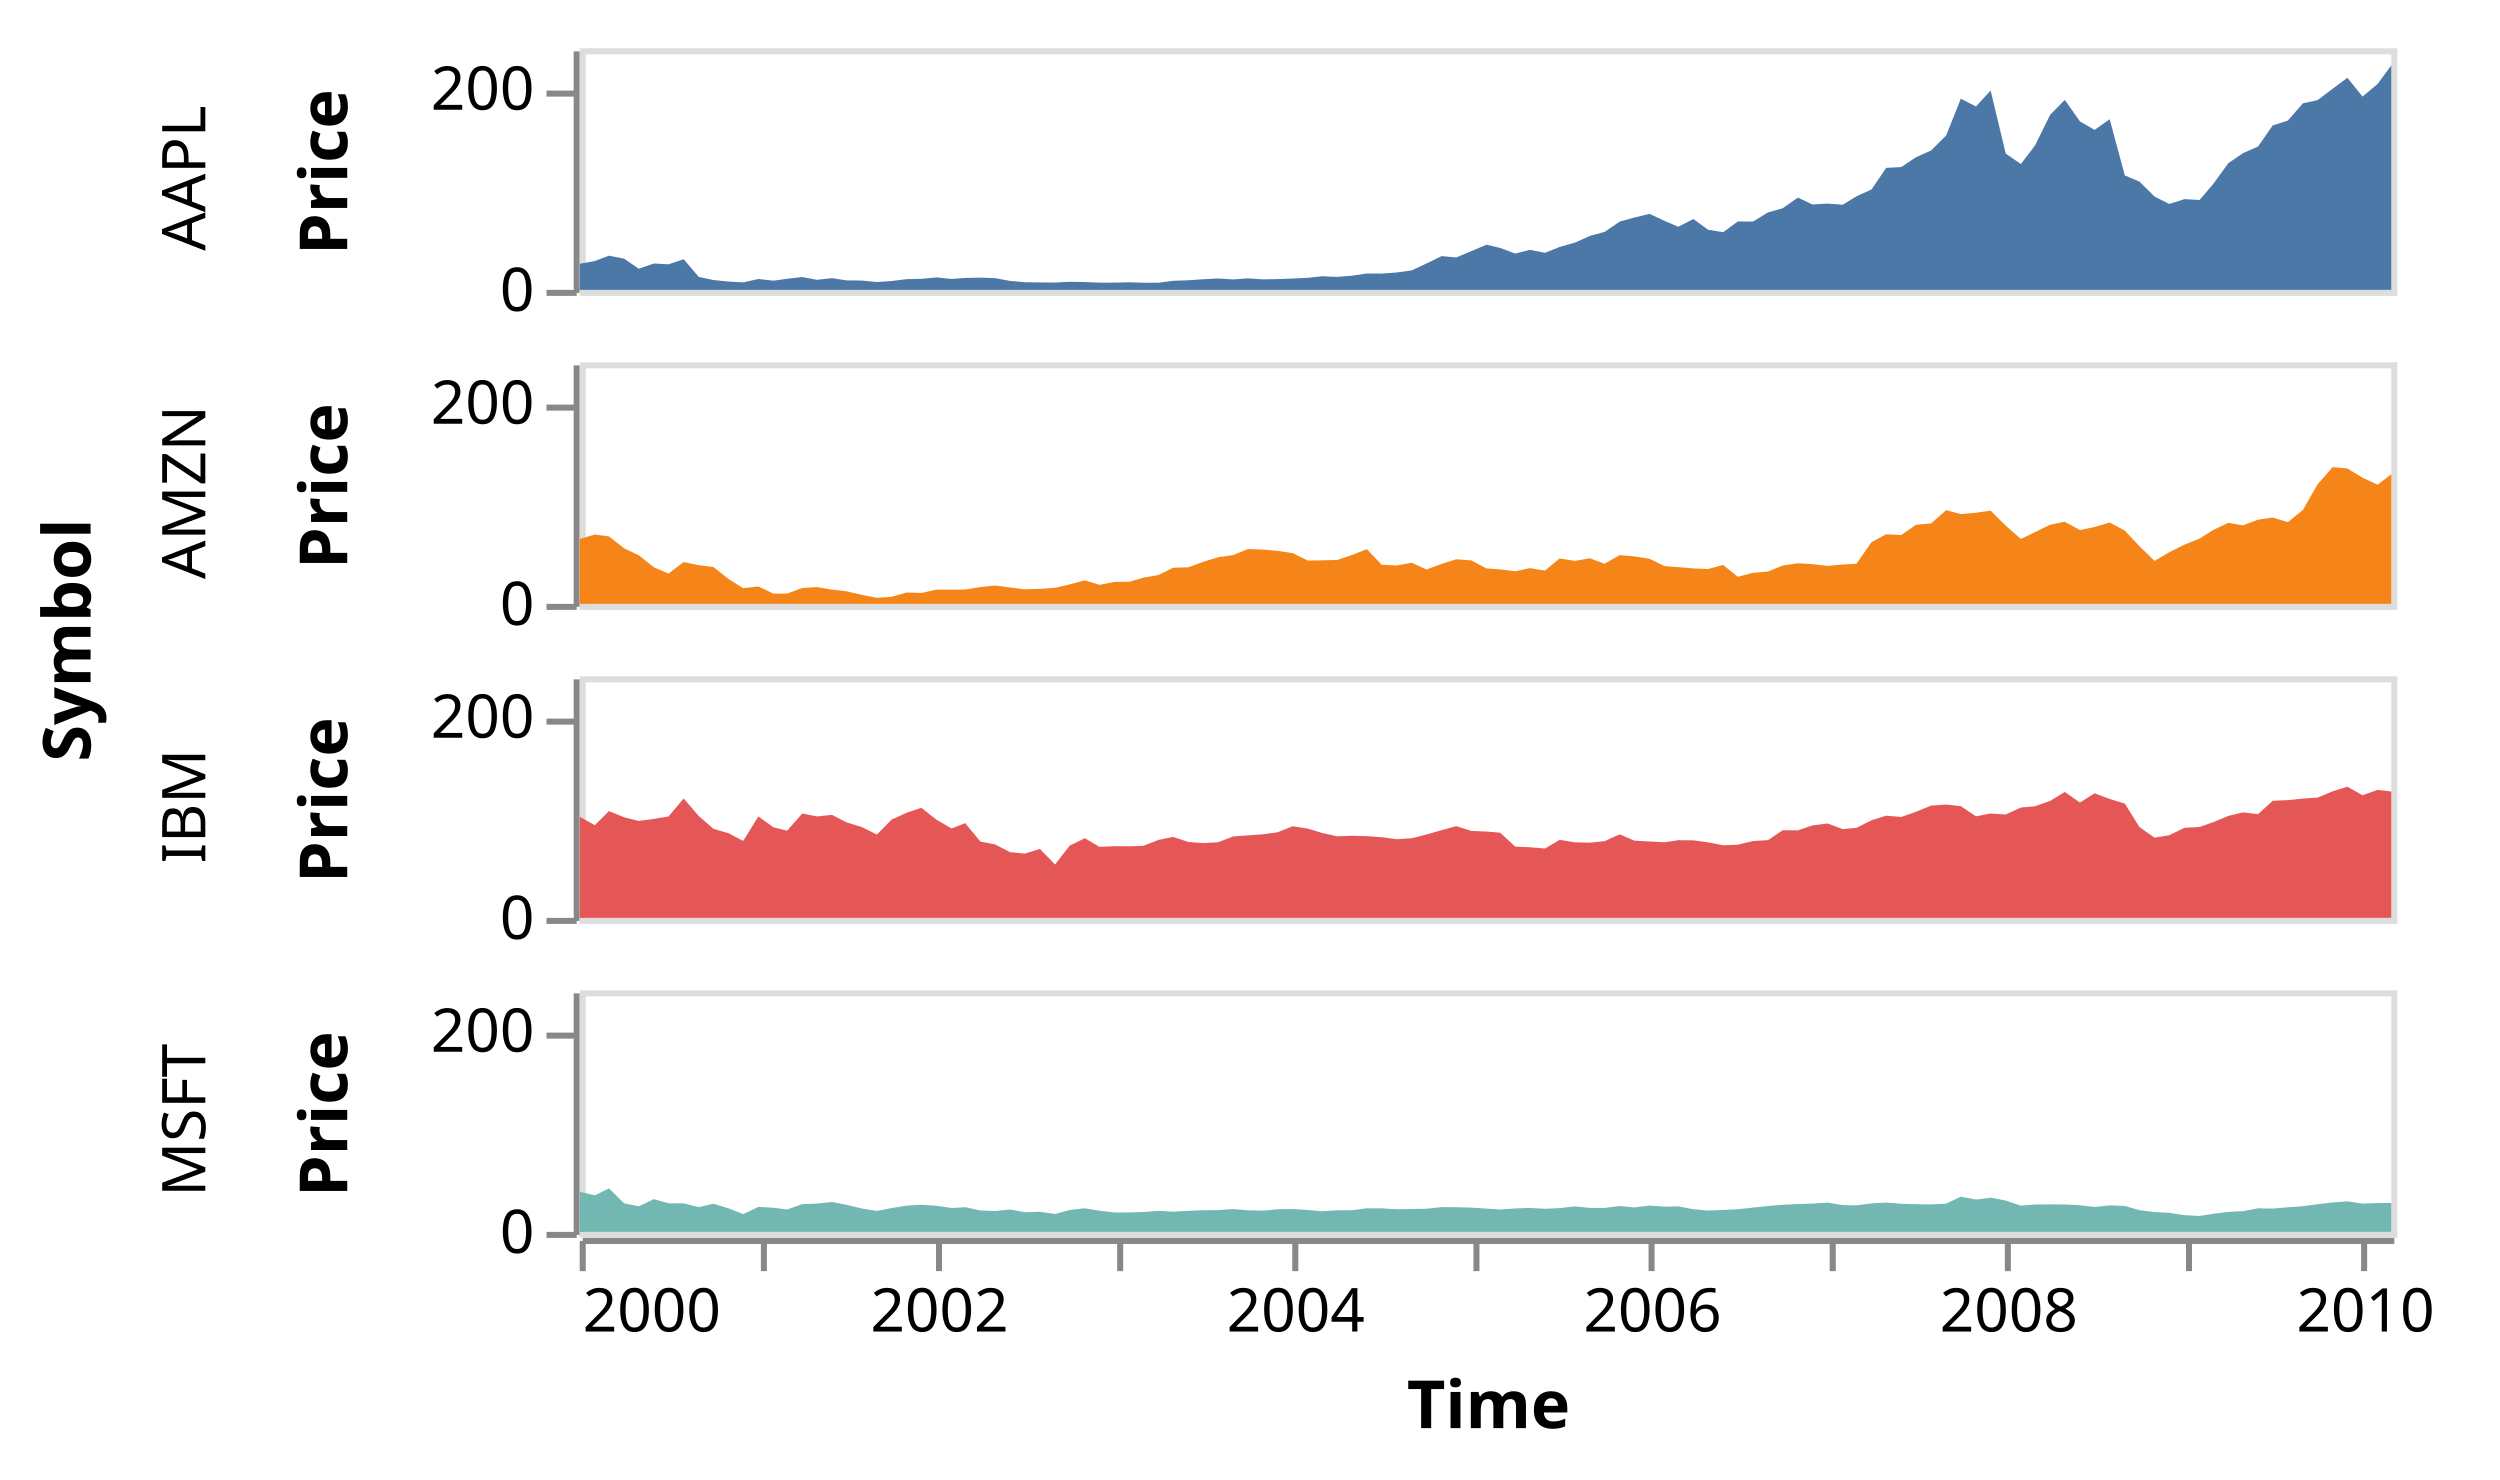
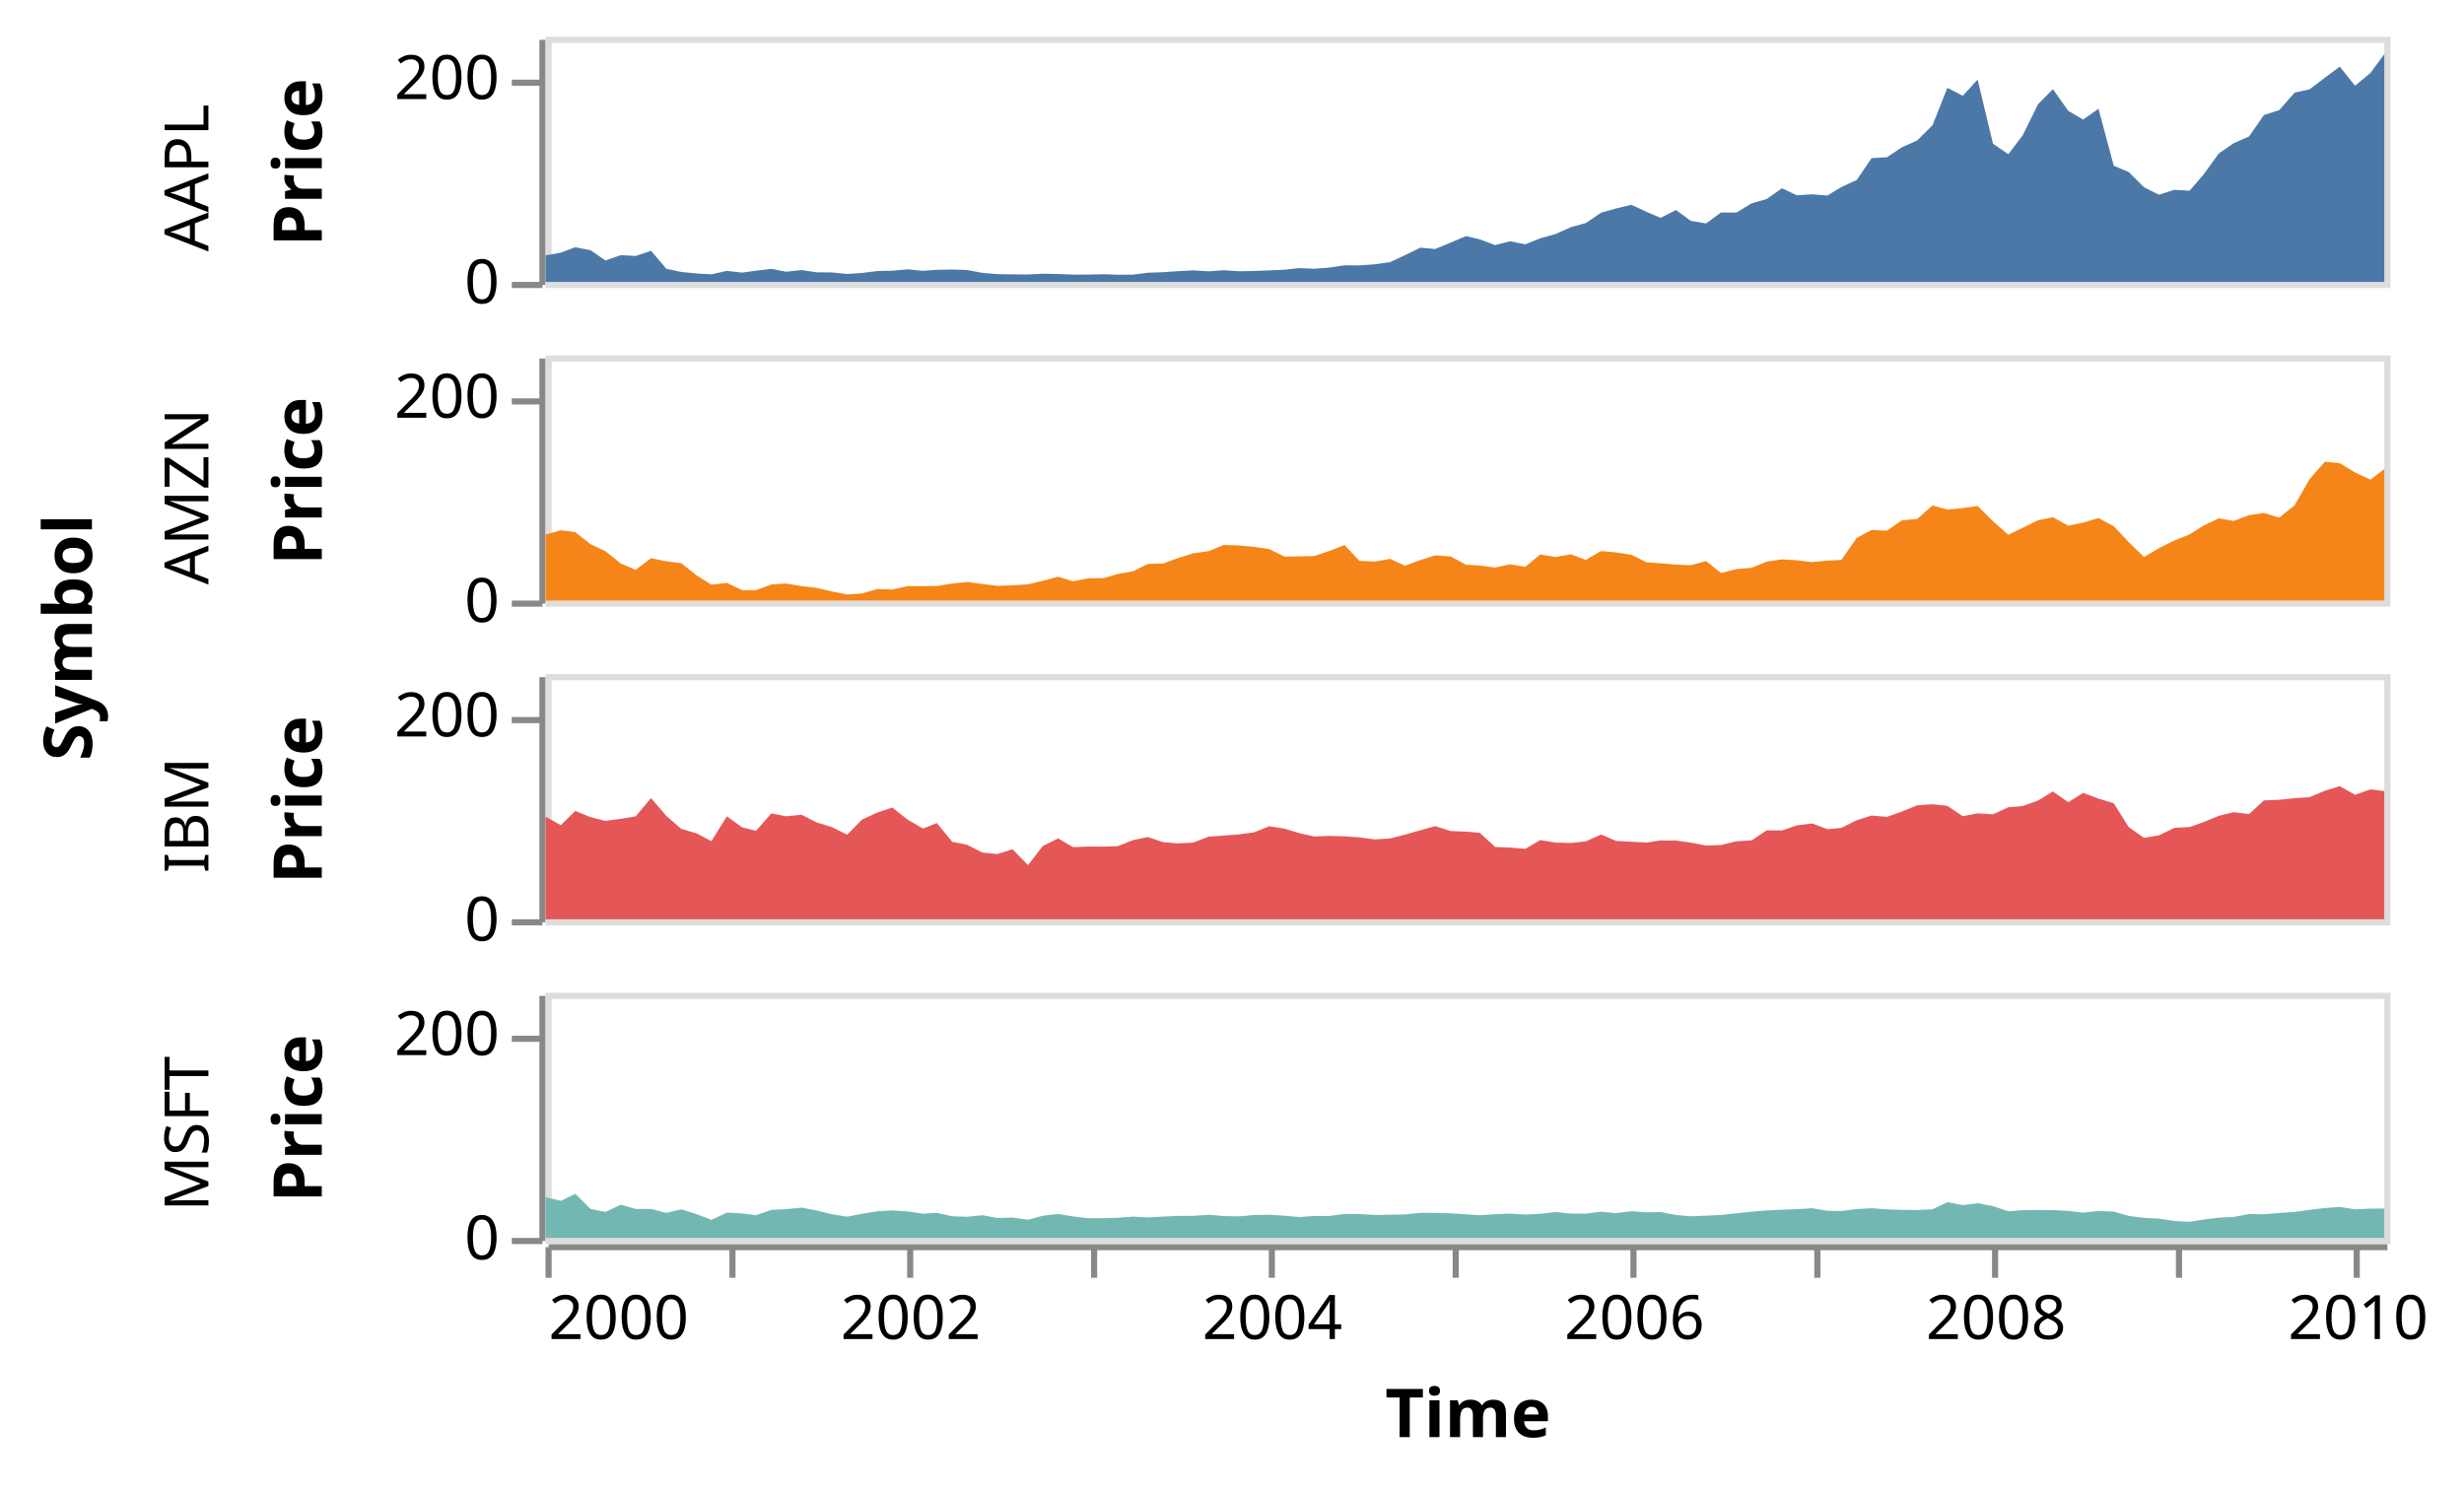
- <svg xmlns="http://www.w3.org/2000/svg" class="marks" width="414" height="245" viewBox="0 0 414 245" version="1.1">
-   <g transform="translate(96,8)">
+ <svg xmlns="http://www.w3.org/2000/svg" class="marks" width="402" height="243" viewBox="0 0 402 243" version="1.1">
+   <g transform="translate(89,6)">
    <g class="mark-group role-frame root">
      <g transform="translate(0,0)">
        <path class="background" d="M0,0h0v0h0Z" style="fill: none;" />
        <g>
          <g class="mark-group role-row-title row_title">
-             <g transform="translate(-81,98)">
+             <g transform="translate(-74,98)">
              <path class="background" d="M0,0h0v0h0Z" style="fill: none;" />
              <g>
                <g class="mark-text role-row-title-text">
                  <text text-anchor="middle" transform="translate(0,0) rotate(270)" style="font-family: sans-serif; font-size: 11px; font-weight: bold; fill: #000;">Symbol</text>
                </g>
              </g>
            </g>
          </g>
          <g class="mark-group role-row-header row_header">
            <g transform="translate(-1,0)">
              <path class="background" d="M0,0h0v40h0Z" style="fill: none;" />
              <g>
                <g class="mark-text role-title" style="pointer-events: none;">
-                   <text text-anchor="middle" transform="translate(-59,21.5) rotate(-90) translate(0,-2)" style="font-family: sans-serif; font-size: 10px; fill: #000; opacity: 1;">AAPL</text>
-                 </g>
-                 <g class="mark-group role-axis">
-                   <g transform="translate(0.5,0.5)">
-                     <path class="background" d="M0,0h0v0h0Z" style="pointer-events: none; fill: none;" />
-                     <g>
-                       <g class="mark-rule role-axis-tick" style="pointer-events: none;">
-                         <line transform="translate(0,40)" x2="-5" y2="0" style="fill: none; stroke: #888; stroke-width: 1; opacity: 1;" />
-                         <line transform="translate(0,7)" x2="-5" y2="0" style="fill: none; stroke: #888; stroke-width: 1; opacity: 1;" />
-                       </g>
-                       <g class="mark-text role-axis-label" style="pointer-events: none;">
-                         <text text-anchor="end" transform="translate(-7,43)" style="font-family: sans-serif; font-size: 10px; fill: #000; opacity: 1;">0</text>
-                         <text text-anchor="end" transform="translate(-7,9.666667)" style="font-family: sans-serif; font-size: 10px; fill: #000; opacity: 1;">200</text>
-                       </g>
-                       <g class="mark-rule role-axis-domain" style="pointer-events: none;">
-                         <line transform="translate(0,40)" x2="0" y2="-40" style="fill: none; stroke: #888; stroke-width: 1; opacity: 1;" />
-                       </g>
-                       <g class="mark-text role-axis-title" style="pointer-events: none;">
-                         <text text-anchor="middle" transform="translate(-36,20) rotate(-90) translate(0,-2)" style="font-family: sans-serif; font-size: 11px; font-weight: bold; fill: #000; opacity: 1;">Price</text>
+                   <text text-anchor="middle" transform="translate(-57,23) rotate(-90) translate(0,3)" style="font-family: sans-serif; font-size: 10px; fill: #000; opacity: 1;">AAPL</text>
+                 </g>
+                 <g class="mark-group role-axis">
+                   <g transform="translate(0.5,0.5)">
+                     <path class="background" d="M0,0h0v0h0Z" style="pointer-events: none; fill: none;" />
+                     <g>
+                       <g class="mark-rule role-axis-tick" style="pointer-events: none;">
+                         <line transform="translate(0,40)" x2="-5" y2="0" style="fill: none; stroke: #888; stroke-width: 1; opacity: 1;" />
+                         <line transform="translate(0,7)" x2="-5" y2="0" style="fill: none; stroke: #888; stroke-width: 1; opacity: 1;" />
+                       </g>
+                       <g class="mark-text role-axis-label" style="pointer-events: none;">
+                         <text text-anchor="end" transform="translate(-7,43)" style="font-family: sans-serif; font-size: 10px; fill: #000; opacity: 1;">0</text>
+                         <text text-anchor="end" transform="translate(-7,9.666667)" style="font-family: sans-serif; font-size: 10px; fill: #000; opacity: 1;">200</text>
+                       </g>
+                       <g class="mark-rule role-axis-domain" style="pointer-events: none;">
+                         <line transform="translate(0,40)" x2="0" y2="-40" style="fill: none; stroke: #888; stroke-width: 1; opacity: 1;" />
+                       </g>
+                       <g class="mark-text role-axis-title" style="pointer-events: none;">
+                         <text text-anchor="middle" transform="translate(-34,20) rotate(-90) translate(0,-2)" style="font-family: sans-serif; font-size: 11px; font-weight: bold; fill: #000; opacity: 1;">Price</text>
                      </g>
                    </g>
                  </g>
                </g>
              </g>
            </g>
            <g transform="translate(-1,52)">
              <path class="background" d="M0,0h0v40h0Z" style="fill: none;" />
              <g>
                <g class="mark-text role-title" style="pointer-events: none;">
-                   <text text-anchor="middle" transform="translate(-59,21.5) rotate(-90) translate(0,-2)" style="font-family: sans-serif; font-size: 10px; fill: #000; opacity: 1;">AMZN</text>
-                 </g>
-                 <g class="mark-group role-axis">
-                   <g transform="translate(0.5,0.5)">
-                     <path class="background" d="M0,0h0v0h0Z" style="pointer-events: none; fill: none;" />
-                     <g>
-                       <g class="mark-rule role-axis-tick" style="pointer-events: none;">
-                         <line transform="translate(0,40)" x2="-5" y2="0" style="fill: none; stroke: #888; stroke-width: 1; opacity: 1;" />
-                         <line transform="translate(0,7)" x2="-5" y2="0" style="fill: none; stroke: #888; stroke-width: 1; opacity: 1;" />
-                       </g>
-                       <g class="mark-text role-axis-label" style="pointer-events: none;">
-                         <text text-anchor="end" transform="translate(-7,43)" style="font-family: sans-serif; font-size: 10px; fill: #000; opacity: 1;">0</text>
-                         <text text-anchor="end" transform="translate(-7,9.666667)" style="font-family: sans-serif; font-size: 10px; fill: #000; opacity: 1;">200</text>
-                       </g>
-                       <g class="mark-rule role-axis-domain" style="pointer-events: none;">
-                         <line transform="translate(0,40)" x2="0" y2="-40" style="fill: none; stroke: #888; stroke-width: 1; opacity: 1;" />
-                       </g>
-                       <g class="mark-text role-axis-title" style="pointer-events: none;">
-                         <text text-anchor="middle" transform="translate(-36,20) rotate(-90) translate(0,-2)" style="font-family: sans-serif; font-size: 11px; font-weight: bold; fill: #000; opacity: 1;">Price</text>
+                   <text text-anchor="middle" transform="translate(-57,23) rotate(-90) translate(0,3)" style="font-family: sans-serif; font-size: 10px; fill: #000; opacity: 1;">AMZN</text>
+                 </g>
+                 <g class="mark-group role-axis">
+                   <g transform="translate(0.5,0.5)">
+                     <path class="background" d="M0,0h0v0h0Z" style="pointer-events: none; fill: none;" />
+                     <g>
+                       <g class="mark-rule role-axis-tick" style="pointer-events: none;">
+                         <line transform="translate(0,40)" x2="-5" y2="0" style="fill: none; stroke: #888; stroke-width: 1; opacity: 1;" />
+                         <line transform="translate(0,7)" x2="-5" y2="0" style="fill: none; stroke: #888; stroke-width: 1; opacity: 1;" />
+                       </g>
+                       <g class="mark-text role-axis-label" style="pointer-events: none;">
+                         <text text-anchor="end" transform="translate(-7,43)" style="font-family: sans-serif; font-size: 10px; fill: #000; opacity: 1;">0</text>
+                         <text text-anchor="end" transform="translate(-7,9.666667)" style="font-family: sans-serif; font-size: 10px; fill: #000; opacity: 1;">200</text>
+                       </g>
+                       <g class="mark-rule role-axis-domain" style="pointer-events: none;">
+                         <line transform="translate(0,40)" x2="0" y2="-40" style="fill: none; stroke: #888; stroke-width: 1; opacity: 1;" />
+                       </g>
+                       <g class="mark-text role-axis-title" style="pointer-events: none;">
+                         <text text-anchor="middle" transform="translate(-34,20) rotate(-90) translate(0,-2)" style="font-family: sans-serif; font-size: 11px; font-weight: bold; fill: #000; opacity: 1;">Price</text>
                      </g>
                    </g>
                  </g>
                </g>
              </g>
            </g>
            <g transform="translate(-1,104)">
              <path class="background" d="M0,0h0v40h0Z" style="fill: none;" />
              <g>
                <g class="mark-text role-title" style="pointer-events: none;">
-                   <text text-anchor="middle" transform="translate(-59,21.5) rotate(-90) translate(0,-2)" style="font-family: sans-serif; font-size: 10px; fill: #000; opacity: 1;">IBM</text>
-                 </g>
-                 <g class="mark-group role-axis">
-                   <g transform="translate(0.5,0.5)">
-                     <path class="background" d="M0,0h0v0h0Z" style="pointer-events: none; fill: none;" />
-                     <g>
-                       <g class="mark-rule role-axis-tick" style="pointer-events: none;">
-                         <line transform="translate(0,40)" x2="-5" y2="0" style="fill: none; stroke: #888; stroke-width: 1; opacity: 1;" />
-                         <line transform="translate(0,7)" x2="-5" y2="0" style="fill: none; stroke: #888; stroke-width: 1; opacity: 1;" />
-                       </g>
-                       <g class="mark-text role-axis-label" style="pointer-events: none;">
-                         <text text-anchor="end" transform="translate(-7,43)" style="font-family: sans-serif; font-size: 10px; fill: #000; opacity: 1;">0</text>
-                         <text text-anchor="end" transform="translate(-7,9.666667)" style="font-family: sans-serif; font-size: 10px; fill: #000; opacity: 1;">200</text>
-                       </g>
-                       <g class="mark-rule role-axis-domain" style="pointer-events: none;">
-                         <line transform="translate(0,40)" x2="0" y2="-40" style="fill: none; stroke: #888; stroke-width: 1; opacity: 1;" />
-                       </g>
-                       <g class="mark-text role-axis-title" style="pointer-events: none;">
-                         <text text-anchor="middle" transform="translate(-36,20) rotate(-90) translate(0,-2)" style="font-family: sans-serif; font-size: 11px; font-weight: bold; fill: #000; opacity: 1;">Price</text>
+                   <text text-anchor="middle" transform="translate(-57,23) rotate(-90) translate(0,3)" style="font-family: sans-serif; font-size: 10px; fill: #000; opacity: 1;">IBM</text>
+                 </g>
+                 <g class="mark-group role-axis">
+                   <g transform="translate(0.5,0.5)">
+                     <path class="background" d="M0,0h0v0h0Z" style="pointer-events: none; fill: none;" />
+                     <g>
+                       <g class="mark-rule role-axis-tick" style="pointer-events: none;">
+                         <line transform="translate(0,40)" x2="-5" y2="0" style="fill: none; stroke: #888; stroke-width: 1; opacity: 1;" />
+                         <line transform="translate(0,7)" x2="-5" y2="0" style="fill: none; stroke: #888; stroke-width: 1; opacity: 1;" />
+                       </g>
+                       <g class="mark-text role-axis-label" style="pointer-events: none;">
+                         <text text-anchor="end" transform="translate(-7,43)" style="font-family: sans-serif; font-size: 10px; fill: #000; opacity: 1;">0</text>
+                         <text text-anchor="end" transform="translate(-7,9.666667)" style="font-family: sans-serif; font-size: 10px; fill: #000; opacity: 1;">200</text>
+                       </g>
+                       <g class="mark-rule role-axis-domain" style="pointer-events: none;">
+                         <line transform="translate(0,40)" x2="0" y2="-40" style="fill: none; stroke: #888; stroke-width: 1; opacity: 1;" />
+                       </g>
+                       <g class="mark-text role-axis-title" style="pointer-events: none;">
+                         <text text-anchor="middle" transform="translate(-34,20) rotate(-90) translate(0,-2)" style="font-family: sans-serif; font-size: 11px; font-weight: bold; fill: #000; opacity: 1;">Price</text>
                      </g>
                    </g>
                  </g>
                </g>
              </g>
            </g>
            <g transform="translate(-1,156)">
              <path class="background" d="M0,0h0v40h0Z" style="fill: none;" />
              <g>
                <g class="mark-text role-title" style="pointer-events: none;">
-                   <text text-anchor="middle" transform="translate(-59,21.5) rotate(-90) translate(0,-2)" style="font-family: sans-serif; font-size: 10px; fill: #000; opacity: 1;">MSFT</text>
-                 </g>
-                 <g class="mark-group role-axis">
-                   <g transform="translate(0.5,0.5)">
-                     <path class="background" d="M0,0h0v0h0Z" style="pointer-events: none; fill: none;" />
-                     <g>
-                       <g class="mark-rule role-axis-tick" style="pointer-events: none;">
-                         <line transform="translate(0,40)" x2="-5" y2="0" style="fill: none; stroke: #888; stroke-width: 1; opacity: 1;" />
-                         <line transform="translate(0,7)" x2="-5" y2="0" style="fill: none; stroke: #888; stroke-width: 1; opacity: 1;" />
-                       </g>
-                       <g class="mark-text role-axis-label" style="pointer-events: none;">
-                         <text text-anchor="end" transform="translate(-7,43)" style="font-family: sans-serif; font-size: 10px; fill: #000; opacity: 1;">0</text>
-                         <text text-anchor="end" transform="translate(-7,9.666667)" style="font-family: sans-serif; font-size: 10px; fill: #000; opacity: 1;">200</text>
-                       </g>
-                       <g class="mark-rule role-axis-domain" style="pointer-events: none;">
-                         <line transform="translate(0,40)" x2="0" y2="-40" style="fill: none; stroke: #888; stroke-width: 1; opacity: 1;" />
-                       </g>
-                       <g class="mark-text role-axis-title" style="pointer-events: none;">
-                         <text text-anchor="middle" transform="translate(-36,20) rotate(-90) translate(0,-2)" style="font-family: sans-serif; font-size: 11px; font-weight: bold; fill: #000; opacity: 1;">Price</text>
+                   <text text-anchor="middle" transform="translate(-57,23) rotate(-90) translate(0,3)" style="font-family: sans-serif; font-size: 10px; fill: #000; opacity: 1;">MSFT</text>
+                 </g>
+                 <g class="mark-group role-axis">
+                   <g transform="translate(0.5,0.5)">
+                     <path class="background" d="M0,0h0v0h0Z" style="pointer-events: none; fill: none;" />
+                     <g>
+                       <g class="mark-rule role-axis-tick" style="pointer-events: none;">
+                         <line transform="translate(0,40)" x2="-5" y2="0" style="fill: none; stroke: #888; stroke-width: 1; opacity: 1;" />
+                         <line transform="translate(0,7)" x2="-5" y2="0" style="fill: none; stroke: #888; stroke-width: 1; opacity: 1;" />
+                       </g>
+                       <g class="mark-text role-axis-label" style="pointer-events: none;">
+                         <text text-anchor="end" transform="translate(-7,43)" style="font-family: sans-serif; font-size: 10px; fill: #000; opacity: 1;">0</text>
+                         <text text-anchor="end" transform="translate(-7,9.666667)" style="font-family: sans-serif; font-size: 10px; fill: #000; opacity: 1;">200</text>
+                       </g>
+                       <g class="mark-rule role-axis-domain" style="pointer-events: none;">
+                         <line transform="translate(0,40)" x2="0" y2="-40" style="fill: none; stroke: #888; stroke-width: 1; opacity: 1;" />
+                       </g>
+                       <g class="mark-text role-axis-title" style="pointer-events: none;">
+                         <text text-anchor="middle" transform="translate(-34,20) rotate(-90) translate(0,-2)" style="font-family: sans-serif; font-size: 11px; font-weight: bold; fill: #000; opacity: 1;">Price</text>
                      </g>
                    </g>
                  </g>
                </g>
              </g>
            </g>
          </g>
          <g class="mark-group role-column-footer column_footer">
            <g transform="translate(0,197)">
              <path class="background" d="M0,0h300v0h-300Z" style="fill: none;" />
              <g>
                <g class="mark-group role-axis">
                  <g transform="translate(0.5,0.5)">
                    <path class="background" d="M0,0h0v0h0Z" style="pointer-events: none; fill: none;" />
                    <g>
                      <g class="mark-rule role-axis-tick" style="pointer-events: none;">
                        <line transform="translate(0,0)" x2="0" y2="5" style="fill: none; stroke: #888; stroke-width: 1; opacity: 1;" />
                        <line transform="translate(30,0)" x2="0" y2="5" style="fill: none; stroke: #888; stroke-width: 1; opacity: 1;" />
                        <line transform="translate(59,0)" x2="0" y2="5" style="fill: none; stroke: #888; stroke-width: 1; opacity: 1;" />
                        <line transform="translate(89,0)" x2="0" y2="5" style="fill: none; stroke: #888; stroke-width: 1; opacity: 1;" />
                        <line transform="translate(118,0)" x2="0" y2="5" style="fill: none; stroke: #888; stroke-width: 1; opacity: 1;" />
                        <line transform="translate(148,0)" x2="0" y2="5" style="fill: none; stroke: #888; stroke-width: 1; opacity: 1;" />
                        <line transform="translate(177,0)" x2="0" y2="5" style="fill: none; stroke: #888; stroke-width: 1; opacity: 1;" />
                        <line transform="translate(207,0)" x2="0" y2="5" style="fill: none; stroke: #888; stroke-width: 1; opacity: 1;" />
                        <line transform="translate(236,0)" x2="0" y2="5" style="fill: none; stroke: #888; stroke-width: 1; opacity: 1;" />
                        <line transform="translate(266,0)" x2="0" y2="5" style="fill: none; stroke: #888; stroke-width: 1; opacity: 1;" />
                        <line transform="translate(295,0)" x2="0" y2="5" style="fill: none; stroke: #888; stroke-width: 1; opacity: 1;" />
                      </g>
                      <g class="mark-text role-axis-label" style="pointer-events: none;">
                        <text text-anchor="start" transform="translate(0,15)" style="font-family: sans-serif; font-size: 10px; fill: #000; opacity: 1;">2000</text>
                        <text text-anchor="middle" transform="translate(29.57974,15)" style="font-family: sans-serif; font-size: 10px; fill: #000; opacity: 0;">2001</text>
                        <text text-anchor="middle" transform="translate(59.07866,15)" style="font-family: sans-serif; font-size: 10px; fill: #000; opacity: 1;">2002</text>
                        <text text-anchor="middle" transform="translate(88.57759,15)" style="font-family: sans-serif; font-size: 10px; fill: #000; opacity: 0;">2003</text>
                        <text text-anchor="middle" transform="translate(118.0765,15)" style="font-family: sans-serif; font-size: 10px; fill: #000; opacity: 1;">2004</text>
                        <text text-anchor="middle" transform="translate(147.6562,15)" style="font-family: sans-serif; font-size: 10px; fill: #000; opacity: 0;">2005</text>
                        <text text-anchor="middle" transform="translate(177.1552,15)" style="font-family: sans-serif; font-size: 10px; fill: #000; opacity: 1;">2006</text>
                        <text text-anchor="middle" transform="translate(206.6541,15)" style="font-family: sans-serif; font-size: 10px; fill: #000; opacity: 0;">2007</text>
                        <text text-anchor="middle" transform="translate(236.153,15)" style="font-family: sans-serif; font-size: 10px; fill: #000; opacity: 1;">2008</text>
                        <text text-anchor="middle" transform="translate(265.7328,15)" style="font-family: sans-serif; font-size: 10px; fill: #000; opacity: 0;">2009</text>
                        <text text-anchor="middle" transform="translate(295.2317,15)" style="font-family: sans-serif; font-size: 10px; fill: #000; opacity: 1;">2010</text>
                      </g>
                      <g class="mark-rule role-axis-domain" style="pointer-events: none;">
                        <line transform="translate(0,0)" x2="300" y2="0" style="fill: none; stroke: #888; stroke-width: 1; opacity: 1;" />
                      </g>
                      <g class="mark-text role-axis-title" style="pointer-events: none;">
                        <text text-anchor="middle" transform="translate(150,31)" style="font-family: sans-serif; font-size: 11px; font-weight: bold; fill: #000; opacity: 1;">Time</text>
                      </g>
                    </g>
                  </g>
                </g>
              </g>
            </g>
          </g>
          <g class="mark-group role-scope cell">
            <g transform="translate(0,0)">
              <path class="background" d="M0.5,0.5h300v40h-300Z" style="fill: none; stroke: #ddd;" />
              <g>
                <g class="mark-group role-scope child_pathgroup">
                  <g transform="translate(0,0)">
                    <path class="background" d="M0,0h300v40h-300Z" style="fill: none;" />
                    <g>
                      <g class="mark-area role-mark child_marks">
                        <path d="M300,2.83L297.737,5.897L295.232,7.99L292.726,4.878L290.298,6.682L287.793,8.583L285.368,9.108L282.863,11.965L280.358,12.768L277.933,16.262L275.428,17.365L273.003,19.028L270.501,22.48L268.238,25.115L265.733,24.978L263.227,25.775L260.799,24.555L258.294,22.068L255.869,21.057L253.364,11.745L250.859,13.508L248.434,12.093L245.929,8.542L243.504,11.008L241.002,16.083L238.658,19.163L236.153,17.44L233.648,6.987L231.22,9.63L228.714,8.342L226.29,14.422L223.784,16.92L221.279,18.04L218.854,19.66L216.349,19.802L213.924,23.367L211.422,24.515L209.159,25.898L206.654,25.712L204.149,25.86L201.724,24.723L199.215,26.487L196.791,27.17L194.285,28.692L191.78,28.673L189.355,30.455L186.85,30.038L184.429,28.268L181.923,29.547L179.661,28.585L177.155,27.415L174.65,28.018L172.225,28.697L169.716,30.402L167.292,31.065L164.787,32.185L162.281,32.892L159.857,33.865L157.351,33.373L154.93,33.99L152.425,33.055L150.162,32.523L147.656,33.592L145.151,34.633L142.726,34.412L140.218,35.633L137.793,36.77L135.288,37.125L132.782,37.305L130.358,37.288L127.852,37.662L125.431,37.852L122.926,37.747L120.582,38.007L118.077,38.12L115.571,38.218L113.147,38.258L110.638,38.093L108.213,38.273L105.708,38.115L103.202,38.243L100.778,38.412L98.272,38.503L95.851,38.815L93.346,38.822L91.083,38.748L88.578,38.803L86.072,38.807L83.648,38.708L81.139,38.662L78.714,38.792L76.209,38.77L73.704,38.728L71.279,38.523L68.774,38.058L66.352,37.977L63.847,38.027L61.584,38.192L59.079,37.94L56.573,38.175L54.149,38.225L51.64,38.537L49.215,38.707L46.71,38.455L44.205,38.433L41.78,38.063L39.275,38.337L36.853,37.877L34.348,38.162L32.085,38.48L29.58,38.198L27.074,38.76L24.65,38.625L22.141,38.37L19.716,37.853L17.211,34.922L14.706,35.765L12.281,35.635L9.776,36.5L7.355,34.832L4.849,34.342L2.505,35.223L0,35.677L0,40L2.505,40L4.849,40L7.355,40L9.776,40L12.281,40L14.706,40L17.211,40L19.716,40L22.141,40L24.65,40L27.074,40L29.58,40L32.085,40L34.348,40L36.853,40L39.275,40L41.78,40L44.205,40L46.71,40L49.215,40L51.64,40L54.149,40L56.573,40L59.079,40L61.584,40L63.847,40L66.352,40L68.774,40L71.279,40L73.704,40L76.209,40L78.714,40L81.139,40L83.648,40L86.072,40L88.578,40L91.083,40L93.346,40L95.851,40L98.272,40L100.778,40L103.202,40L105.708,40L108.213,40L110.638,40L113.147,40L115.571,40L118.077,40L120.582,40L122.926,40L125.431,40L127.852,40L130.358,40L132.782,40L135.288,40L137.793,40L140.218,40L142.726,40L145.151,40L147.656,40L150.162,40L152.425,40L154.93,40L157.351,40L159.857,40L162.281,40L164.787,40L167.292,40L169.716,40L172.225,40L174.65,40L177.155,40L179.661,40L181.923,40L184.429,40L186.85,40L189.355,40L191.78,40L194.285,40L196.791,40L199.215,40L201.724,40L204.149,40L206.654,40L209.159,40L211.422,40L213.924,40L216.349,40L218.854,40L221.279,40L223.784,40L226.29,40L228.714,40L231.22,40L233.648,40L236.153,40L238.658,40L241.002,40L243.504,40L245.929,40L248.434,40L250.859,40L253.364,40L255.869,40L258.294,40L260.799,40L263.227,40L265.733,40L268.238,40L270.501,40L273.003,40L275.428,40L277.933,40L280.358,40L282.863,40L285.368,40L287.793,40L290.298,40L292.726,40L295.232,40L297.737,40L300,40Z" style="fill: #4c78a8;" />
                      </g>
                    </g>
                  </g>
                </g>
              </g>
            </g>
            <g transform="translate(0,52)">
              <path class="background" d="M0.5,0.5h300v40h-300Z" style="fill: none; stroke: #ddd;" />
              <g>
                <g class="mark-group role-scope child_pathgroup">
                  <g transform="translate(0,0)">
                    <path class="background" d="M0,0h300v40h-300Z" style="fill: none;" />
                    <g>
                      <g class="mark-area role-mark child_marks">
                        <path d="M300,18.53L297.737,20.267L295.232,19.098L292.726,17.58L290.298,17.348L287.793,20.198L285.368,24.44L282.863,26.468L280.358,25.707L277.933,26.057L275.428,27.002L273.003,26.58L270.501,27.76L268.238,29.202L265.733,30.197L263.227,31.453L260.799,32.883L258.294,30.46L255.869,27.873L253.364,26.532L250.859,27.277L248.434,27.778L245.929,26.397L243.504,26.895L241.002,28.117L238.658,29.255L236.153,27.05L233.648,24.56L231.22,24.907L228.714,25.142L226.29,24.475L223.784,26.682L221.279,26.91L218.854,28.598L216.349,28.477L213.924,29.778L211.422,33.368L209.159,33.477L206.654,33.722L204.149,33.423L201.724,33.277L199.215,33.652L196.791,34.647L194.285,34.862L191.78,35.518L189.355,33.553L186.85,34.232L184.429,34.132L181.923,33.912L179.661,33.76L177.155,32.53L174.65,32.142L172.225,31.923L169.716,33.357L167.292,32.45L164.787,32.883L162.281,32.475L159.857,34.485L157.351,34.082L154.93,34.607L152.425,34.288L150.162,34.137L147.656,32.797L145.151,32.618L142.726,33.387L140.218,34.312L137.793,33.19L135.288,33.643L132.782,33.513L130.358,30.933L127.852,31.917L125.431,32.733L122.926,32.787L120.582,32.832L118.077,31.6L115.571,31.23L113.147,31.005L110.638,30.928L108.213,31.928L105.708,32.28L103.202,33.06L100.778,33.947L98.272,34.018L95.851,35.218L93.346,35.662L91.083,36.332L88.578,36.358L86.072,36.852L83.648,36.108L81.139,36.773L78.714,37.345L76.209,37.51L73.704,37.592L71.279,37.292L68.774,36.962L66.352,37.218L63.847,37.617L61.584,37.65L59.079,37.635L56.573,38.197L54.149,38.113L51.64,38.837L49.215,39.005L46.71,38.51L44.205,37.918L41.78,37.642L39.275,37.218L36.853,37.37L34.348,38.295L32.085,38.302L29.58,37.115L27.074,37.407L24.65,35.885L22.141,33.897L19.716,33.593L17.211,33.083L14.706,34.98L12.281,33.948L9.776,31.948L7.355,30.802L4.849,28.833L2.505,28.522L0,29.24L0,40L2.505,40L4.849,40L7.355,40L9.776,40L12.281,40L14.706,40L17.211,40L19.716,40L22.141,40L24.65,40L27.074,40L29.58,40L32.085,40L34.348,40L36.853,40L39.275,40L41.78,40L44.205,40L46.71,40L49.215,40L51.64,40L54.149,40L56.573,40L59.079,40L61.584,40L63.847,40L66.352,40L68.774,40L71.279,40L73.704,40L76.209,40L78.714,40L81.139,40L83.648,40L86.072,40L88.578,40L91.083,40L93.346,40L95.851,40L98.272,40L100.778,40L103.202,40L105.708,40L108.213,40L110.638,40L113.147,40L115.571,40L118.077,40L120.582,40L122.926,40L125.431,40L127.852,40L130.358,40L132.782,40L135.288,40L137.793,40L140.218,40L142.726,40L145.151,40L147.656,40L150.162,40L152.425,40L154.93,40L157.351,40L159.857,40L162.281,40L164.787,40L167.292,40L169.716,40L172.225,40L174.65,40L177.155,40L179.661,40L181.923,40L184.429,40L186.85,40L189.355,40L191.78,40L194.285,40L196.791,40L199.215,40L201.724,40L204.149,40L206.654,40L209.159,40L211.422,40L213.924,40L216.349,40L218.854,40L221.279,40L223.784,40L226.29,40L228.714,40L231.22,40L233.648,40L236.153,40L238.658,40L241.002,40L243.504,40L245.929,40L248.434,40L250.859,40L253.364,40L255.869,40L258.294,40L260.799,40L263.227,40L265.733,40L268.238,40L270.501,40L273.003,40L275.428,40L277.933,40L280.358,40L282.863,40L285.368,40L287.793,40L290.298,40L292.726,40L295.232,40L297.737,40L300,40Z" style="fill: #f58518;" />
                      </g>
                    </g>
                  </g>
                </g>
              </g>
            </g>
            <g transform="translate(0,104)">
              <path class="background" d="M0.5,0.5h300v40h-300Z" style="fill: none; stroke: #ddd;" />
              <g>
                <g class="mark-group role-scope child_pathgroup">
                  <g transform="translate(0,0)">
                    <path class="background" d="M0,0h300v40h-300Z" style="fill: none;" />
                    <g>
                      <g class="mark-area role-mark child_marks">
                        <path d="M300,19.075L297.737,18.807L295.232,19.692L292.726,18.28L290.298,19.035L287.793,20.077L285.368,20.242L282.863,20.5L280.358,20.61L277.933,22.832L275.428,22.525L273.003,23.118L270.501,24.152L268.238,24.947L265.733,25.09L263.227,26.308L260.799,26.725L258.294,24.96L255.869,21.078L253.364,20.307L250.859,19.377L248.434,20.9L245.929,19.143L243.504,20.628L241.002,21.522L238.658,21.727L236.153,22.875L233.648,22.717L231.22,23.183L228.714,21.5L226.29,21.233L223.784,21.41L221.279,22.433L218.854,23.292L216.349,23.077L213.924,23.837L211.422,25.093L209.159,25.303L206.654,24.368L204.149,24.683L201.724,25.508L199.215,25.49L196.791,27.123L194.285,27.275L191.78,27.883L189.355,27.975L186.85,27.493L184.429,27.158L181.923,27.138L179.661,27.485L177.155,27.352L174.65,27.212L172.225,26.17L169.716,27.292L167.292,27.55L164.787,27.488L162.281,27.078L159.857,28.512L157.351,28.303L154.93,28.205L152.425,25.89L150.162,25.703L147.656,25.602L145.151,24.807L142.726,25.475L140.218,26.193L137.793,26.812L135.288,26.972L132.782,26.635L130.358,26.468L127.852,26.402L125.431,26.493L122.926,25.932L120.582,25.217L118.077,24.823L115.571,25.825L113.147,26.153L110.638,26.34L108.213,26.515L105.708,27.48L103.202,27.62L100.778,27.43L98.272,26.587L95.851,27.088L93.346,28.072L91.083,28.145L88.578,28.13L86.072,28.237L83.648,26.807L81.139,28.04L78.714,31.165L76.209,28.58L73.704,29.357L71.279,29.115L68.774,27.838L66.352,27.363L63.847,24.308L61.584,25.197L59.079,23.743L56.573,21.773L54.149,22.583L51.64,23.737L49.215,26.197L46.71,24.958L44.205,24.188L41.78,22.942L39.275,23.197L36.853,22.717L34.348,25.562L32.085,25.003L29.58,23.207L27.074,27.255L24.65,25.98L22.141,25.25L19.716,23.135L17.211,20.23L14.706,23.21L12.281,23.612L9.776,23.948L7.355,23.342L4.849,22.315L2.505,24.648L0,23.247L0,40L2.505,40L4.849,40L7.355,40L9.776,40L12.281,40L14.706,40L17.211,40L19.716,40L22.141,40L24.65,40L27.074,40L29.58,40L32.085,40L34.348,40L36.853,40L39.275,40L41.78,40L44.205,40L46.71,40L49.215,40L51.64,40L54.149,40L56.573,40L59.079,40L61.584,40L63.847,40L66.352,40L68.774,40L71.279,40L73.704,40L76.209,40L78.714,40L81.139,40L83.648,40L86.072,40L88.578,40L91.083,40L93.346,40L95.851,40L98.272,40L100.778,40L103.202,40L105.708,40L108.213,40L110.638,40L113.147,40L115.571,40L118.077,40L120.582,40L122.926,40L125.431,40L127.852,40L130.358,40L132.782,40L135.288,40L137.793,40L140.218,40L142.726,40L145.151,40L147.656,40L150.162,40L152.425,40L154.93,40L157.351,40L159.857,40L162.281,40L164.787,40L167.292,40L169.716,40L172.225,40L174.65,40L177.155,40L179.661,40L181.923,40L184.429,40L186.85,40L189.355,40L191.78,40L194.285,40L196.791,40L199.215,40L201.724,40L204.149,40L206.654,40L209.159,40L211.422,40L213.924,40L216.349,40L218.854,40L221.279,40L223.784,40L226.29,40L228.714,40L231.22,40L233.648,40L236.153,40L238.658,40L241.002,40L243.504,40L245.929,40L248.434,40L250.859,40L253.364,40L255.869,40L258.294,40L260.799,40L263.227,40L265.733,40L268.238,40L270.501,40L273.003,40L275.428,40L277.933,40L280.358,40L282.863,40L285.368,40L287.793,40L290.298,40L292.726,40L295.232,40L297.737,40L300,40Z" style="fill: #e45756;" />
                      </g>
                    </g>
                  </g>
                </g>
              </g>
            </g>
            <g transform="translate(0,156)">
              <path class="background" d="M0.5,0.5h300v40h-300Z" style="fill: none; stroke: #ddd;" />
              <g>
                <g class="mark-group role-scope child_pathgroup">
                  <g transform="translate(0,0)">
                    <path class="background" d="M0,0h300v40h-300Z" style="fill: none;" />
                    <g>
                      <g class="mark-area role-mark child_marks">
                        <path d="M300,35.2L297.737,35.222L295.232,35.325L292.726,34.943L290.298,35.122L287.793,35.42L285.368,35.752L282.863,35.928L280.358,36.137L277.933,36.097L275.428,36.568L273.003,36.693L270.501,37.002L268.238,37.365L265.733,37.228L263.227,36.848L260.799,36.723L258.294,36.405L255.869,35.703L253.364,35.607L250.859,35.875L248.434,35.588L245.929,35.458L243.504,35.443L241.002,35.465L238.658,35.655L236.153,34.812L233.648,34.333L231.22,34.652L228.714,34.162L226.29,35.327L223.784,35.443L221.279,35.417L218.854,35.342L216.349,35.148L213.924,35.283L211.422,35.608L209.159,35.562L206.654,35.155L204.149,35.312L201.724,35.39L199.215,35.507L196.791,35.72L194.285,35.978L191.78,36.248L189.355,36.367L186.85,36.468L184.429,36.25L181.923,35.773L179.661,35.827L177.155,35.643L174.65,35.952L172.225,35.715L169.716,36.033L167.292,36.028L164.787,35.775L162.281,36.06L159.857,36.178L157.351,36.03L154.93,36.12L152.425,36.293L150.162,36.142L147.656,35.982L145.151,35.913L142.726,35.9L140.218,36.163L137.793,36.207L135.288,36.255L132.782,36.103L130.358,36.093L127.852,36.412L125.431,36.425L122.926,36.59L120.582,36.372L118.077,36.218L115.571,36.257L113.147,36.483L110.638,36.425L108.213,36.218L105.708,36.392L103.202,36.407L100.778,36.512L98.272,36.652L95.851,36.522L93.346,36.707L91.083,36.777L88.578,36.782L86.072,36.495L83.648,36.09L81.139,36.375L78.714,37.035L76.209,36.672L73.704,36.747L71.279,36.292L68.774,36.548L66.352,36.457L63.847,35.912L61.584,36.045L59.079,35.68L56.573,35.508L54.149,35.647L51.64,36.058L49.215,36.53L46.71,36.132L44.205,35.512L41.78,35.05L39.275,35.31L36.853,35.407L34.348,36.292L32.085,36L29.58,35.86L27.074,37.058L24.65,36.11L22.141,35.33L19.716,35.912L17.211,35.267L14.706,35.267L12.281,34.577L9.776,35.758L7.355,35.272L4.849,32.797L2.505,33.942L0,33.365L0,40L2.505,40L4.849,40L7.355,40L9.776,40L12.281,40L14.706,40L17.211,40L19.716,40L22.141,40L24.65,40L27.074,40L29.58,40L32.085,40L34.348,40L36.853,40L39.275,40L41.78,40L44.205,40L46.71,40L49.215,40L51.64,40L54.149,40L56.573,40L59.079,40L61.584,40L63.847,40L66.352,40L68.774,40L71.279,40L73.704,40L76.209,40L78.714,40L81.139,40L83.648,40L86.072,40L88.578,40L91.083,40L93.346,40L95.851,40L98.272,40L100.778,40L103.202,40L105.708,40L108.213,40L110.638,40L113.147,40L115.571,40L118.077,40L120.582,40L122.926,40L125.431,40L127.852,40L130.358,40L132.782,40L135.288,40L137.793,40L140.218,40L142.726,40L145.151,40L147.656,40L150.162,40L152.425,40L154.93,40L157.351,40L159.857,40L162.281,40L164.787,40L167.292,40L169.716,40L172.225,40L174.65,40L177.155,40L179.661,40L181.923,40L184.429,40L186.85,40L189.355,40L191.78,40L194.285,40L196.791,40L199.215,40L201.724,40L204.149,40L206.654,40L209.159,40L211.422,40L213.924,40L216.349,40L218.854,40L221.279,40L223.784,40L226.29,40L228.714,40L231.22,40L233.648,40L236.153,40L238.658,40L241.002,40L243.504,40L245.929,40L248.434,40L250.859,40L253.364,40L255.869,40L258.294,40L260.799,40L263.227,40L265.733,40L268.238,40L270.501,40L273.003,40L275.428,40L277.933,40L280.358,40L282.863,40L285.368,40L287.793,40L290.298,40L292.726,40L295.232,40L297.737,40L300,40Z" style="fill: #72b7b2;" />
                      </g>
                    </g>
                  </g>
                </g>
              </g>
            </g>
          </g>
        </g>
      </g>
    </g>
  </g>
</svg>
